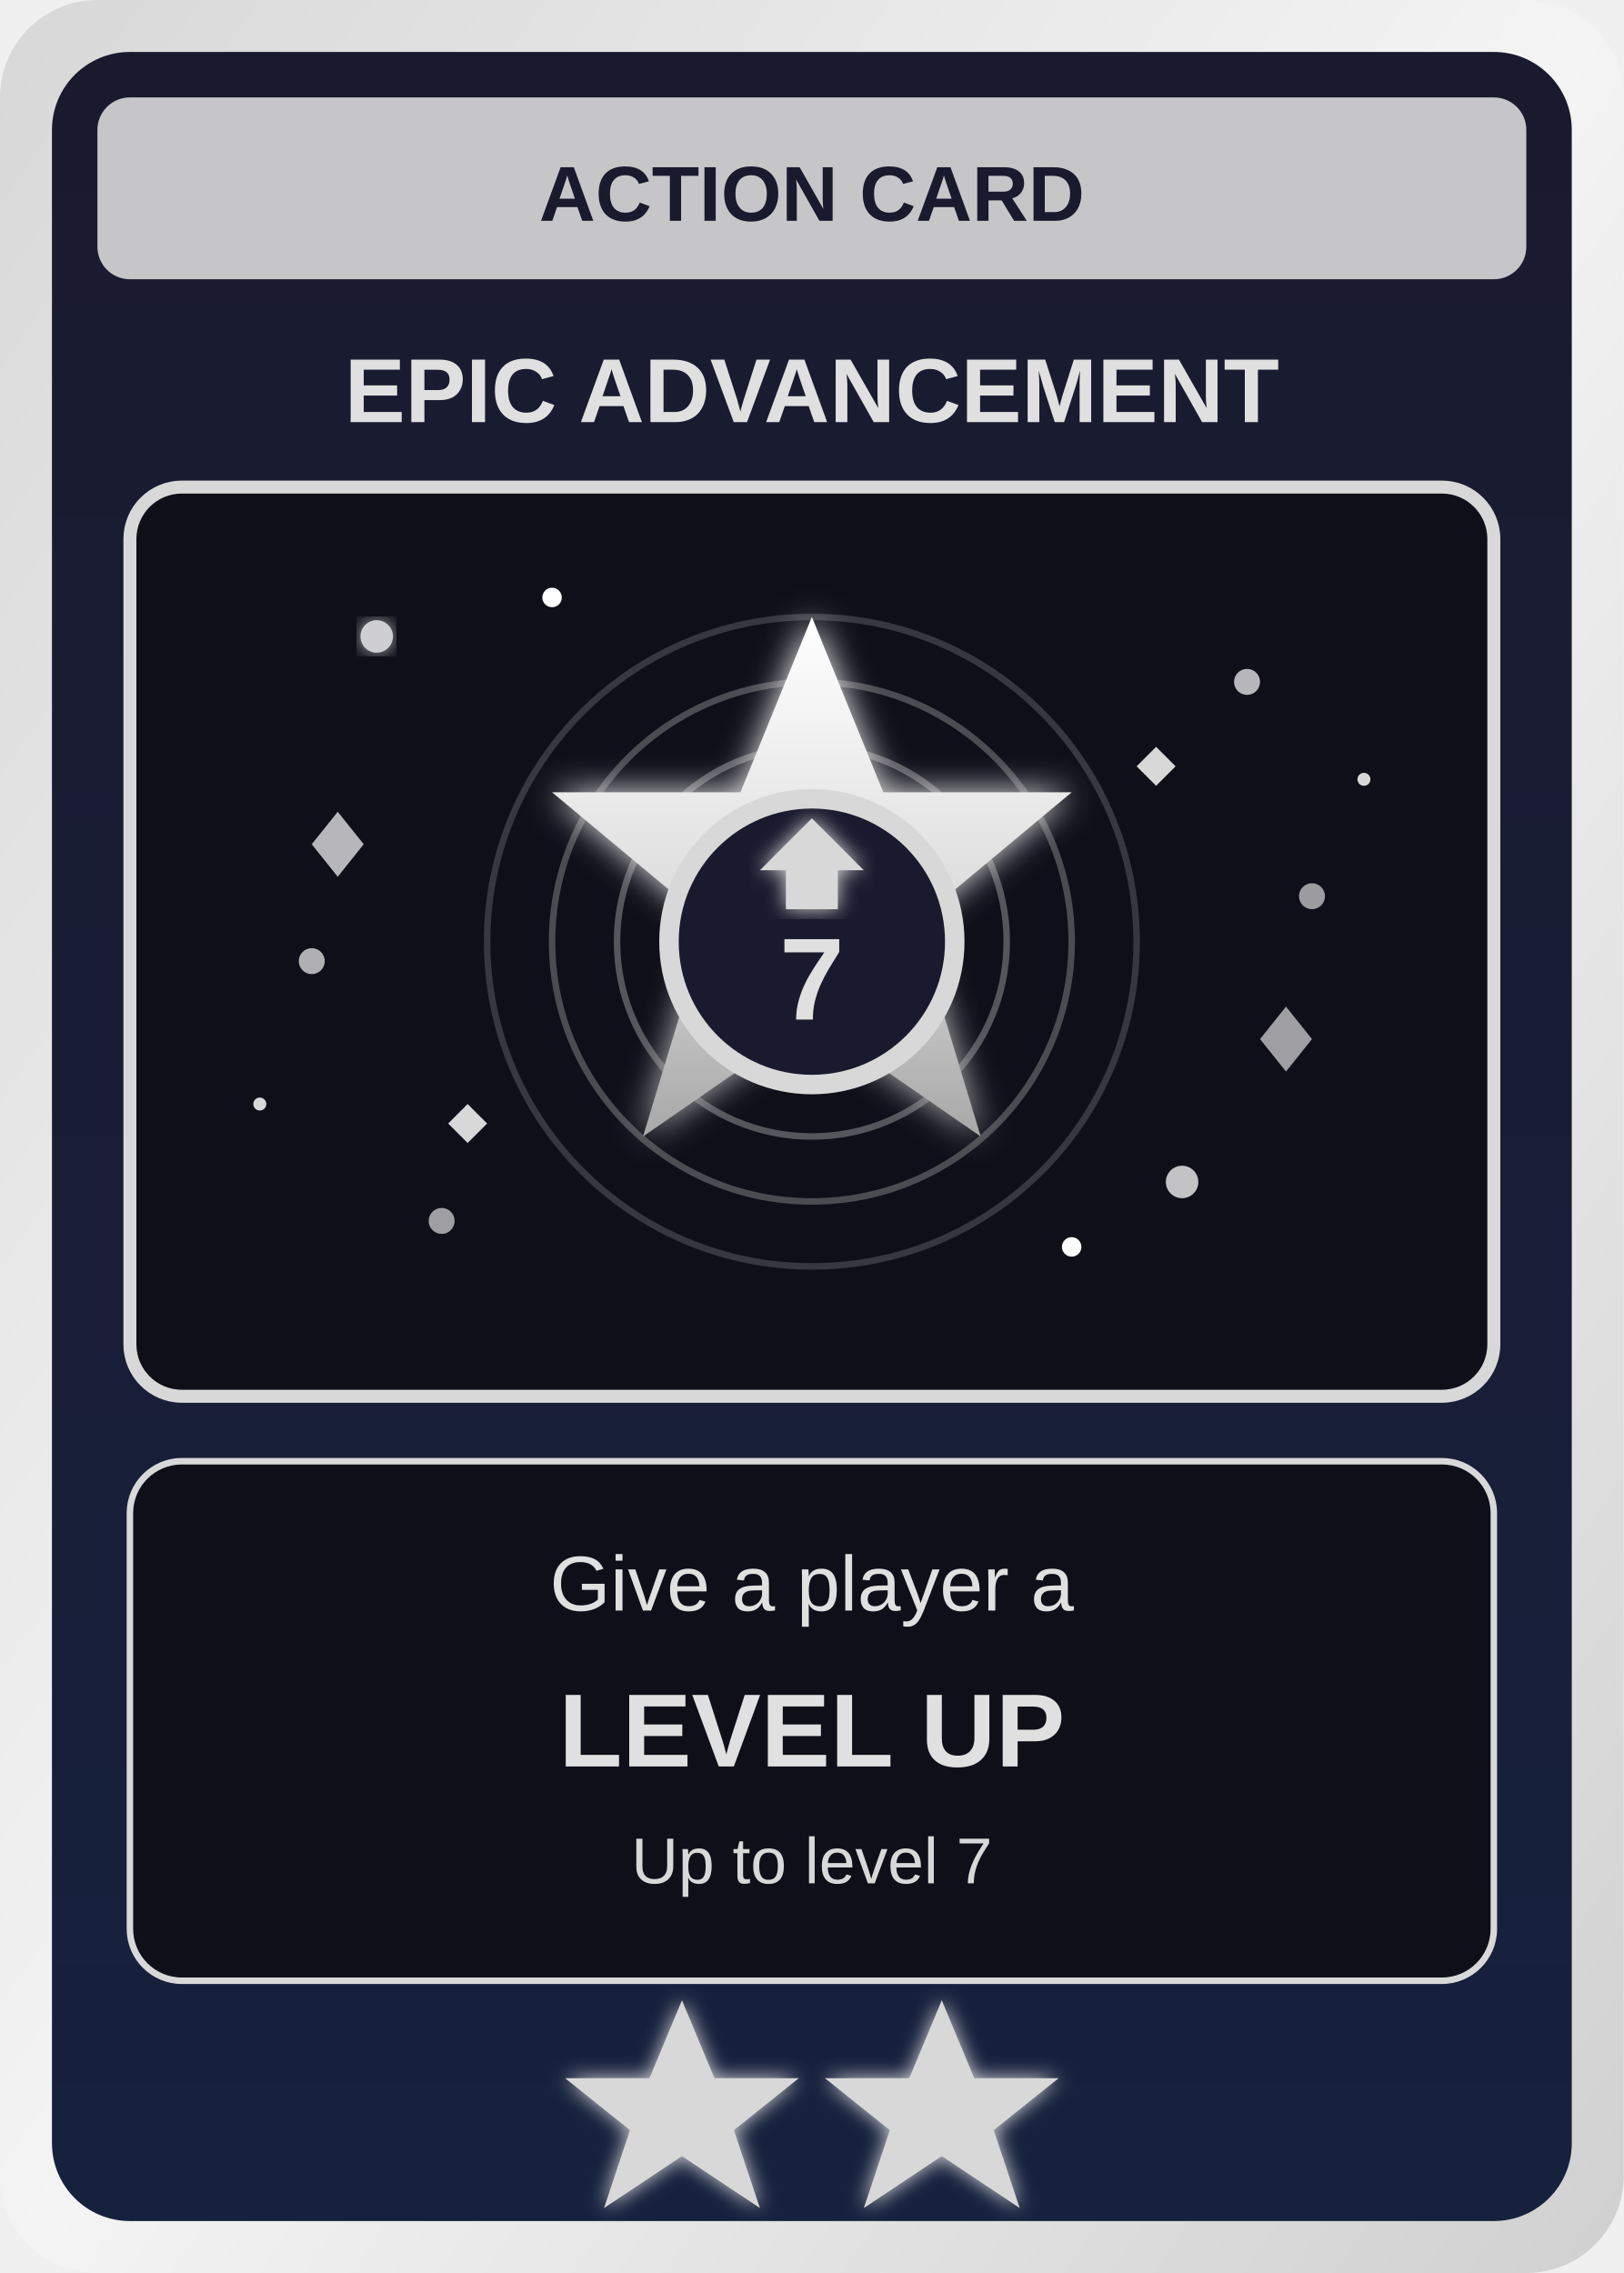
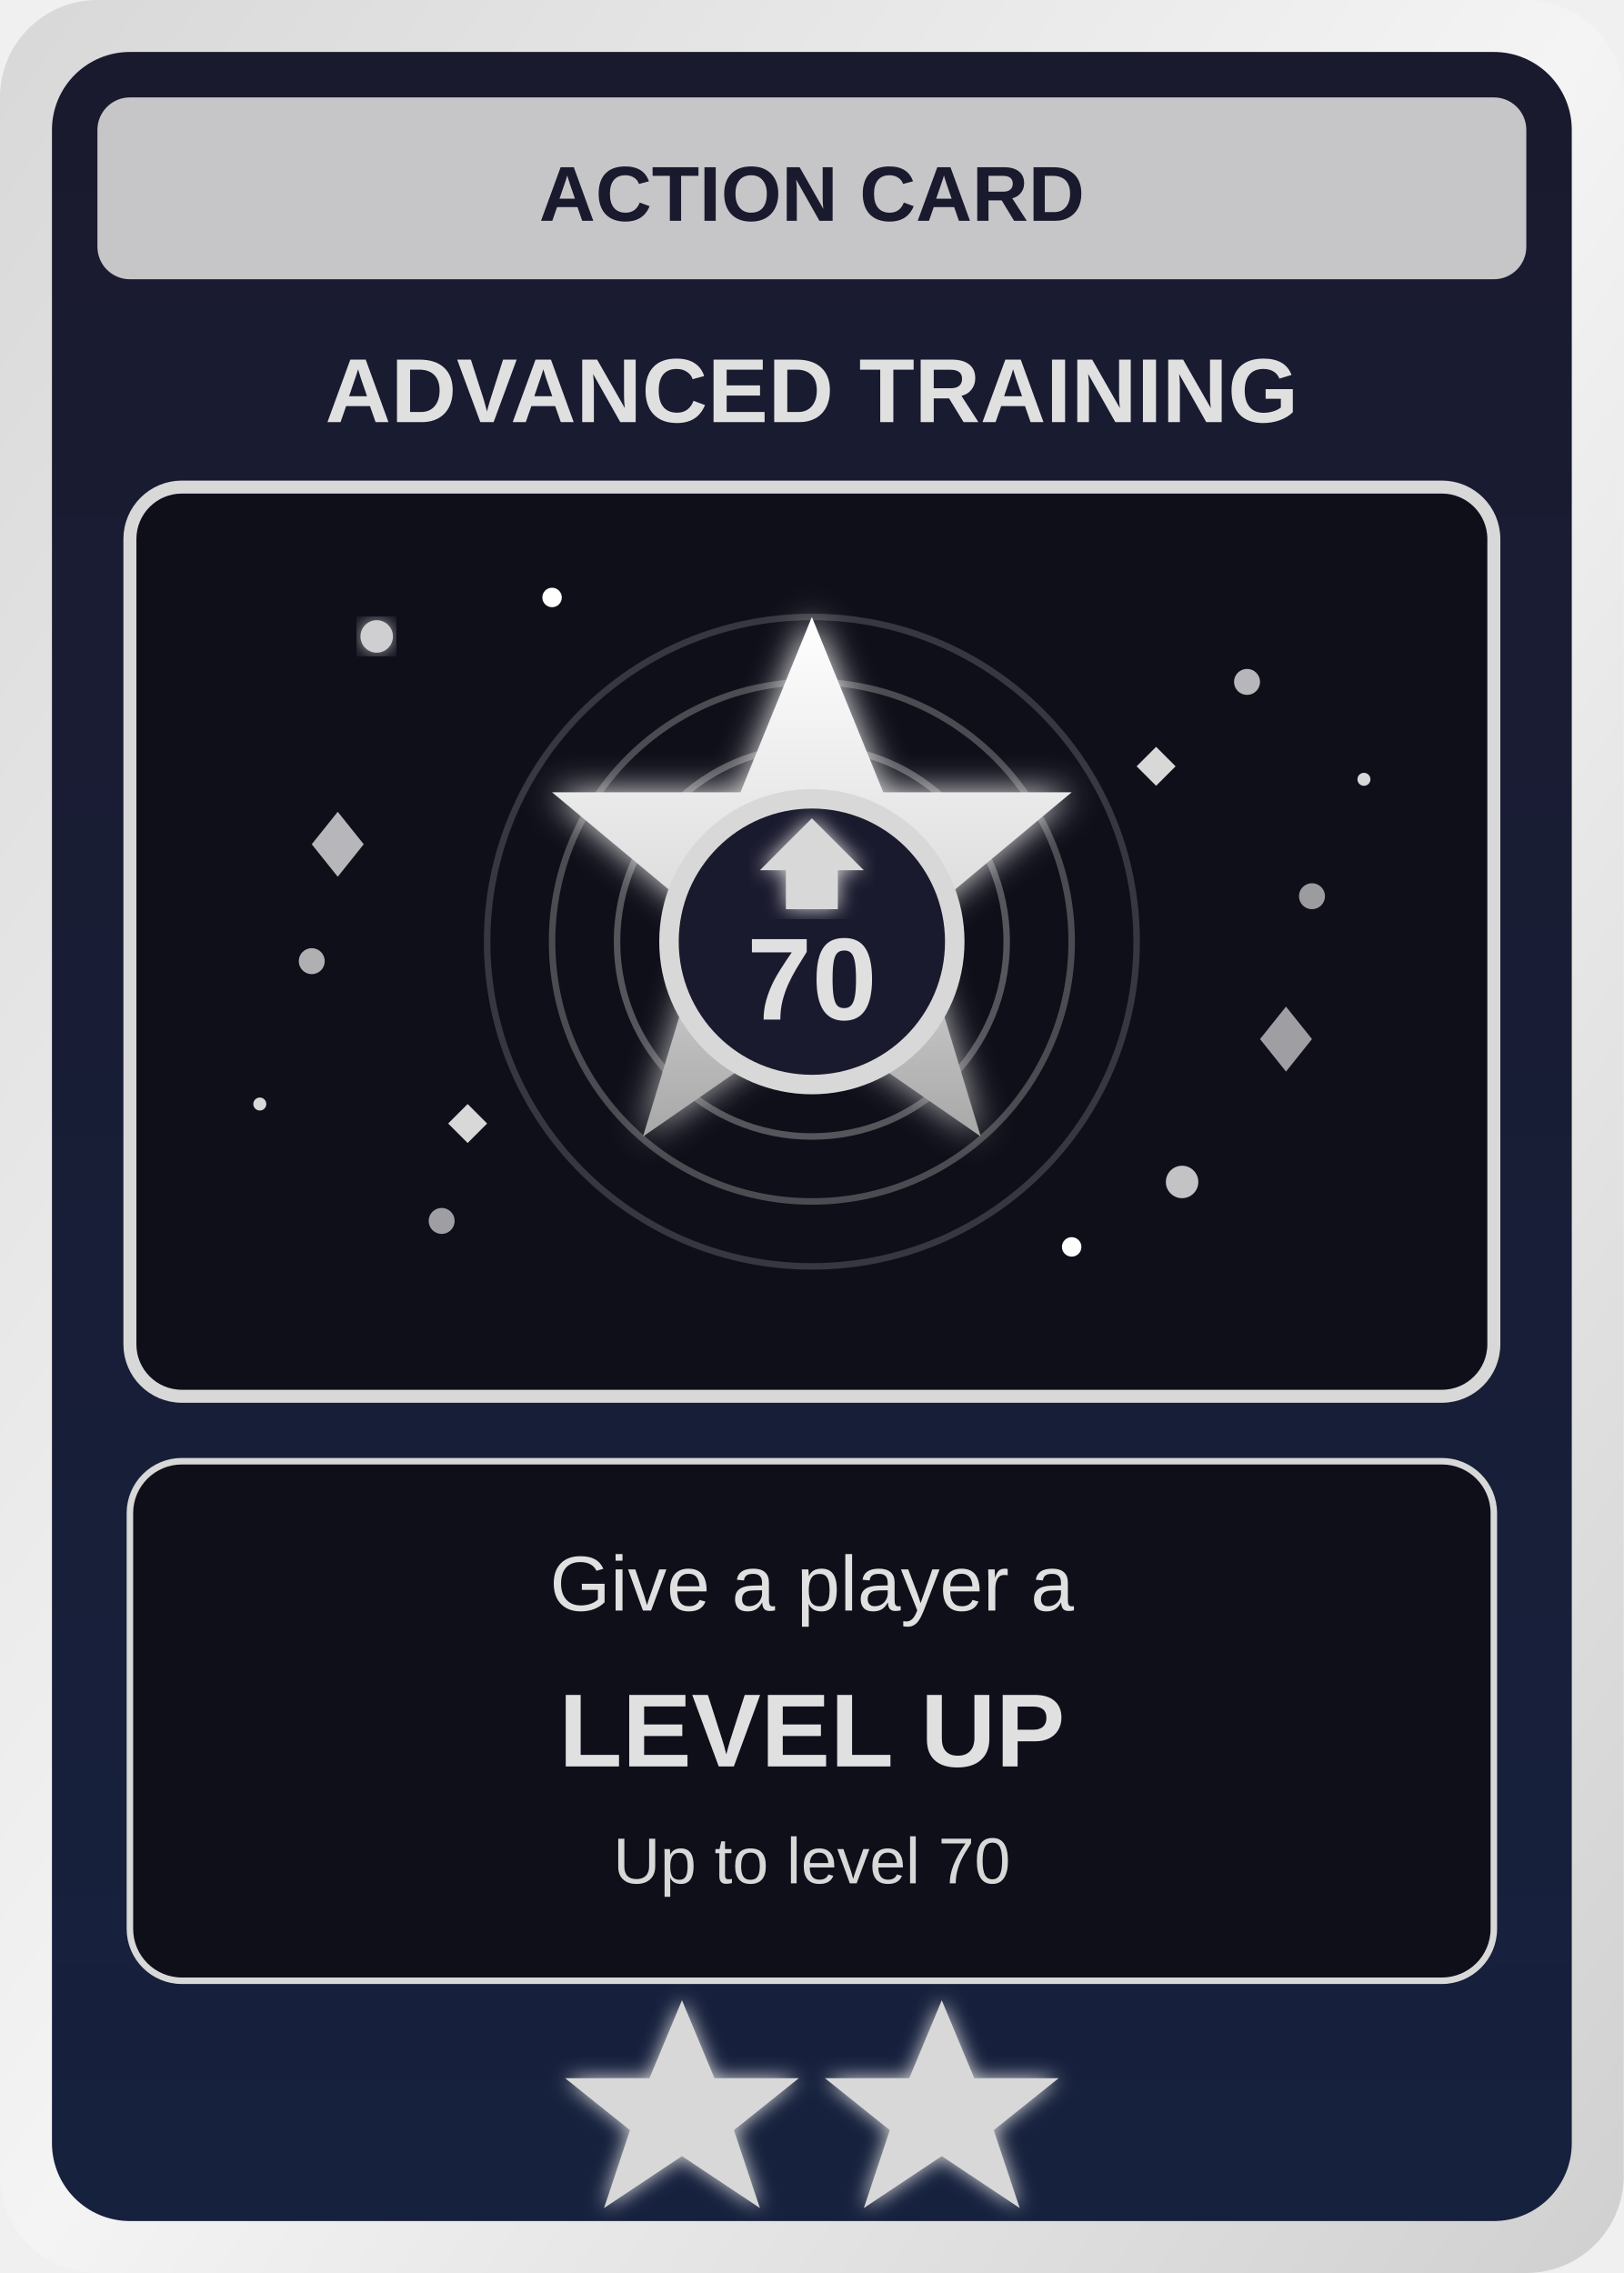
<svg xmlns="http://www.w3.org/2000/svg" viewBox="0 0 250 350">
  <defs>
    <linearGradient id="cardBg7" x1="0%" y1="0%" x2="100%" y2="100%">
      <stop offset="0%" style="stop-color:#d8d8d8" />
      <stop offset="50%" style="stop-color:#f4f4f4" />
      <stop offset="100%" style="stop-color:#d0d0d0" />
    </linearGradient>
    <linearGradient id="innerBg7" x1="0%" y1="0%" x2="0%" y2="100%">
      <stop offset="0%" style="stop-color:#1a1a2e" />
      <stop offset="100%" style="stop-color:#16213e" />
    </linearGradient>
    <linearGradient id="silverShine" x1="0%" y1="100%" x2="0%" y2="0%">
      <stop offset="0%" style="stop-color:#a8a8a8" />
      <stop offset="50%" style="stop-color:#e0e0e0" />
      <stop offset="100%" style="stop-color:#ffffff" />
    </linearGradient>
    <filter id="glow7">
      <feGaussianBlur stdDeviation="2.5" result="coloredBlur" />
      <feMerge>
        <feMergeNode in="coloredBlur" />
        <feMergeNode in="SourceGraphic" />
      </feMerge>
    </filter>
    <filter id="softGlow7">
      <feGaussianBlur stdDeviation="1.5" result="coloredBlur" />
      <feMerge>
        <feMergeNode in="coloredBlur" />
        <feMergeNode in="SourceGraphic" />
      </feMerge>
    </filter>
  </defs>
  <rect x="0" y="0" width="250" height="350" rx="15" fill="url(#cardBg7)" />
  <rect x="8" y="8" width="234" height="334" rx="12" fill="url(#innerBg7)" />
  <rect x="15" y="15" width="220" height="28" rx="5" fill="#d8d8d8" opacity="0.9" />
  <text x="125" y="34" font-family="Arial, sans-serif" font-size="12" font-weight="bold" fill="#1a1a2e" text-anchor="middle">ACTION CARD
    </text>
-   <text x="125" y="65" font-family="Arial, sans-serif" font-size="14" font-weight="bold" fill="#e0e0e0" text-anchor="middle">EPIC ADVANCEMENT
+   <text x="125" y="65" font-family="Arial, sans-serif" font-size="14" font-weight="bold" fill="#e0e0e0" text-anchor="middle">ADVANCED TRAINING
    </text>
  <rect x="20" y="75" width="210" height="140" rx="8" fill="#0f0f1a" stroke="#d8d8d8" stroke-width="2" />
  <circle cx="125" cy="145" r="50" fill="none" stroke="#d8d8d8" stroke-width="1" opacity="0.2" />
  <circle cx="125" cy="145" r="40" fill="none" stroke="#d8d8d8" stroke-width="1" opacity="0.3" />
  <circle cx="125" cy="145" r="30" fill="none" stroke="#d8d8d8" stroke-width="1" opacity="0.35" />
  <polygon points="125,95 136,122 165,122 141,142 151,175 125,157 99,175 109,142 85,122 114,122" fill="url(#silverShine)" filter="url(#glow7)" />
  <circle cx="125" cy="145" r="22" fill="#1a1a2e" stroke="#d8d8d8" stroke-width="3" />
-   <text x="125" y="157" font-family="Arial, sans-serif" font-size="18" font-weight="bold" fill="#e0e0e0" text-anchor="middle">7
+   <text x="125" y="157" font-family="Arial, sans-serif" font-size="18" font-weight="bold" fill="#e0e0e0" text-anchor="middle">70
    </text>
  <g transform="translate(0, 4)">
    <path d="M125 122 L117 130 L121 130 L121 136 L129 136 L129 130 L133 130 Z" fill="#d8d8d8" filter="url(#softGlow7)" />
  </g>
  <circle cx="58" cy="98" r="2.5" fill="#fff" opacity="0.8" filter="url(#softGlow7)" />
  <circle cx="192" cy="105" r="2" fill="#fff" opacity="0.7" />
  <circle cx="182" cy="182" r="2.5" fill="#fff" opacity="0.75" />
  <circle cx="68" cy="188" r="2" fill="#fff" opacity="0.6" />
  <circle cx="48" cy="148" r="2" fill="#d8d8d8" opacity="0.8" />
  <circle cx="202" cy="138" r="2" fill="#d8d8d8" opacity="0.7" />
  <path d="M52 125 L56 130 L52 135 L48 130 Z" fill="#fff" opacity="0.7" />
  <path d="M198 155 L202 160 L198 165 L194 160 Z" fill="#fff" opacity="0.6" />
  <path d="M72 170 L75 173 L72 176 L69 173 Z" fill="#d8d8d8" />
  <path d="M178 115 L181 118 L178 121 L175 118 Z" fill="#d8d8d8" />
  <circle cx="85" cy="92" r="1.5" fill="#fff" />
  <circle cx="165" cy="192" r="1.5" fill="#fff" />
  <circle cx="40" cy="170" r="1" fill="#d8d8d8" />
  <circle cx="210" cy="120" r="1" fill="#d8d8d8" />
  <rect x="20" y="225" width="210" height="80" rx="8" fill="#0f0f1a" stroke="#d8d8d8" stroke-width="1" />
  <text x="125" y="248" font-family="Arial, sans-serif" font-size="12" fill="#e0e0e0" text-anchor="middle">Give a
        player a
    </text>
  <text x="125" y="272" font-family="Arial, sans-serif" font-size="16" font-weight="bold" fill="#e0e0e0" text-anchor="middle">LEVEL UP
    </text>
  <text x="125" y="290" font-family="Arial, sans-serif" font-size="10" fill="#d8d8d8" text-anchor="middle">
-         Up to level 7
+         Up to level 70
    </text>
  <g transform="translate(0,-10)">
    <polygon points="105,318 110,330 123,330 113,338 117,350 105,342 93,350 97,338 87,330 100,330" fill="#d8d8d8" filter="url(#softGlow7)" />
    <polygon points="145,318 150,330 163,330 153,338 157,350 145,342 133,350 137,338 127,330 140,330" fill="#d8d8d8" filter="url(#softGlow7)" />
  </g>
</svg>
